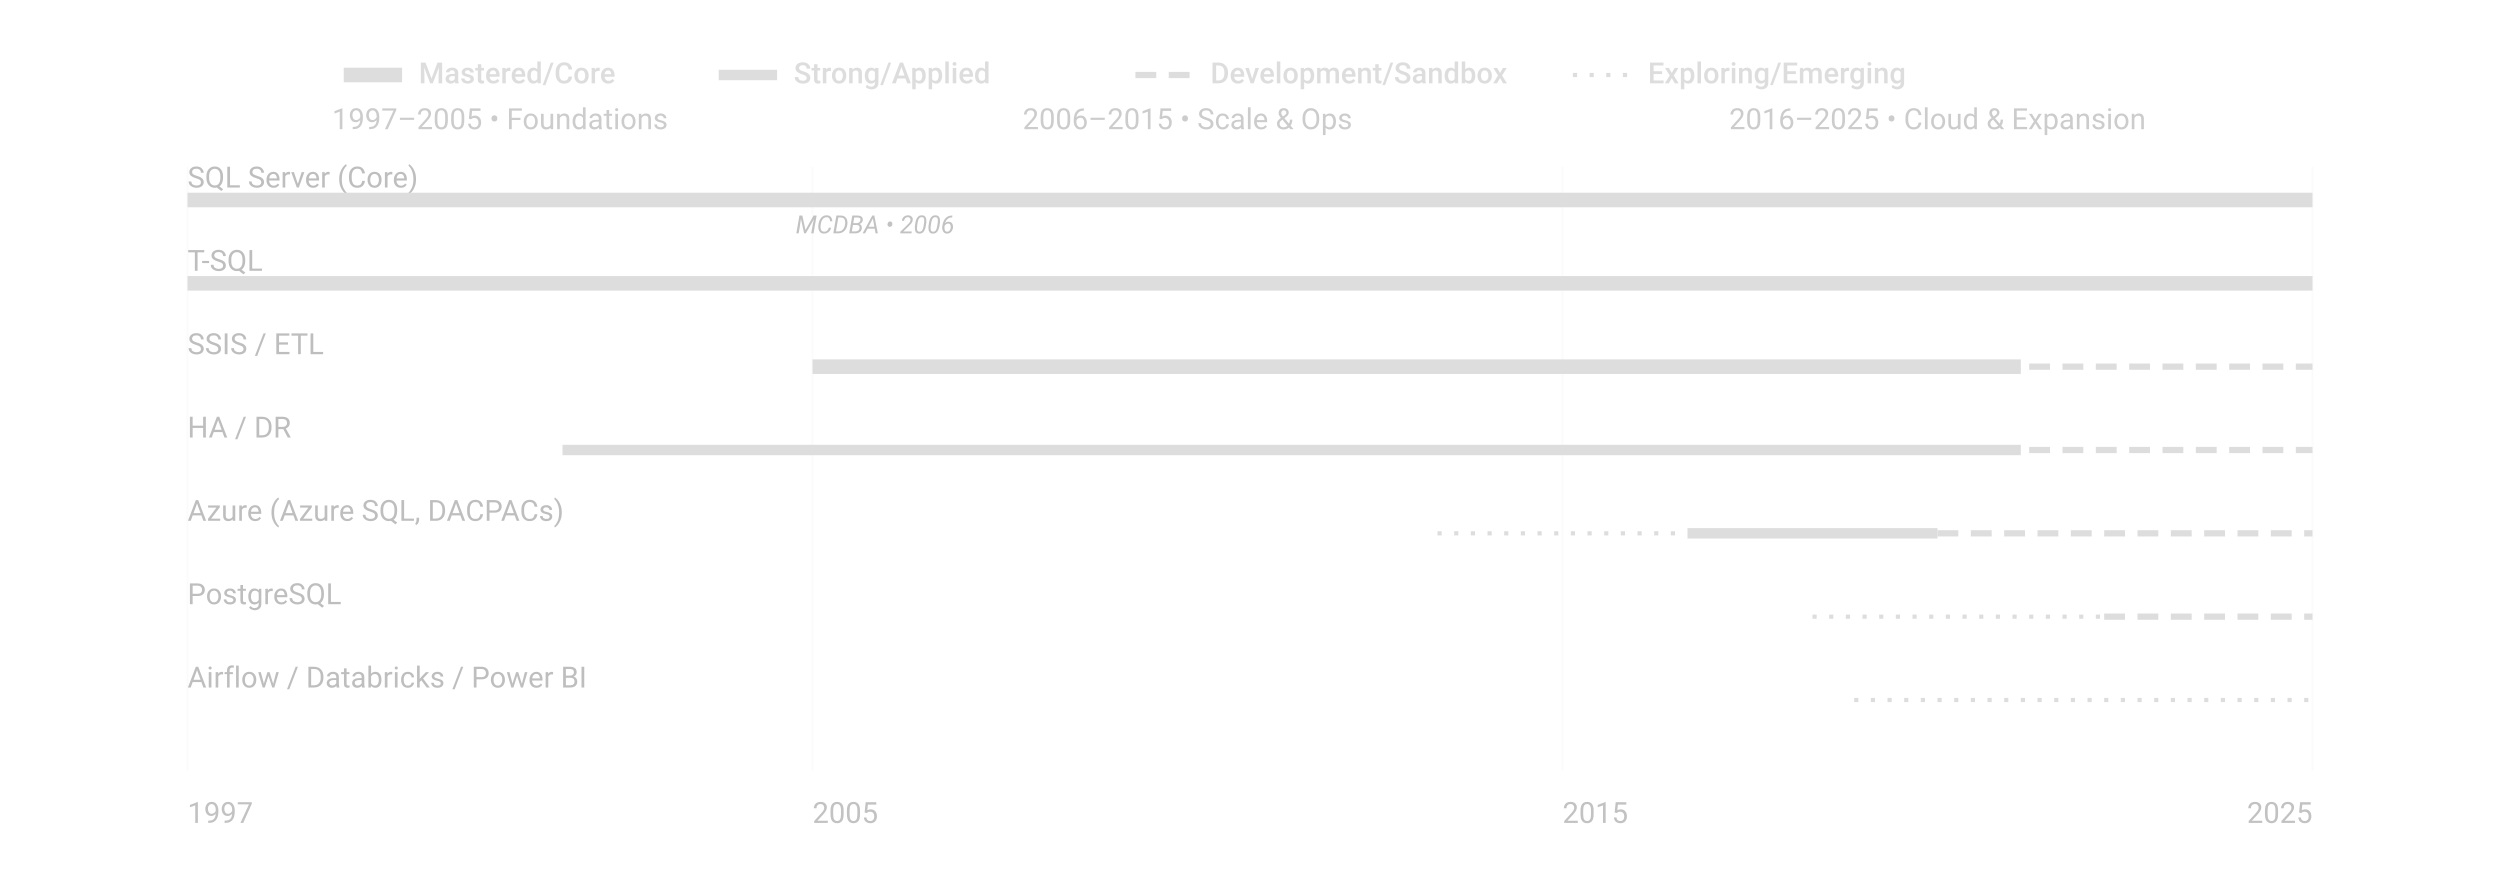
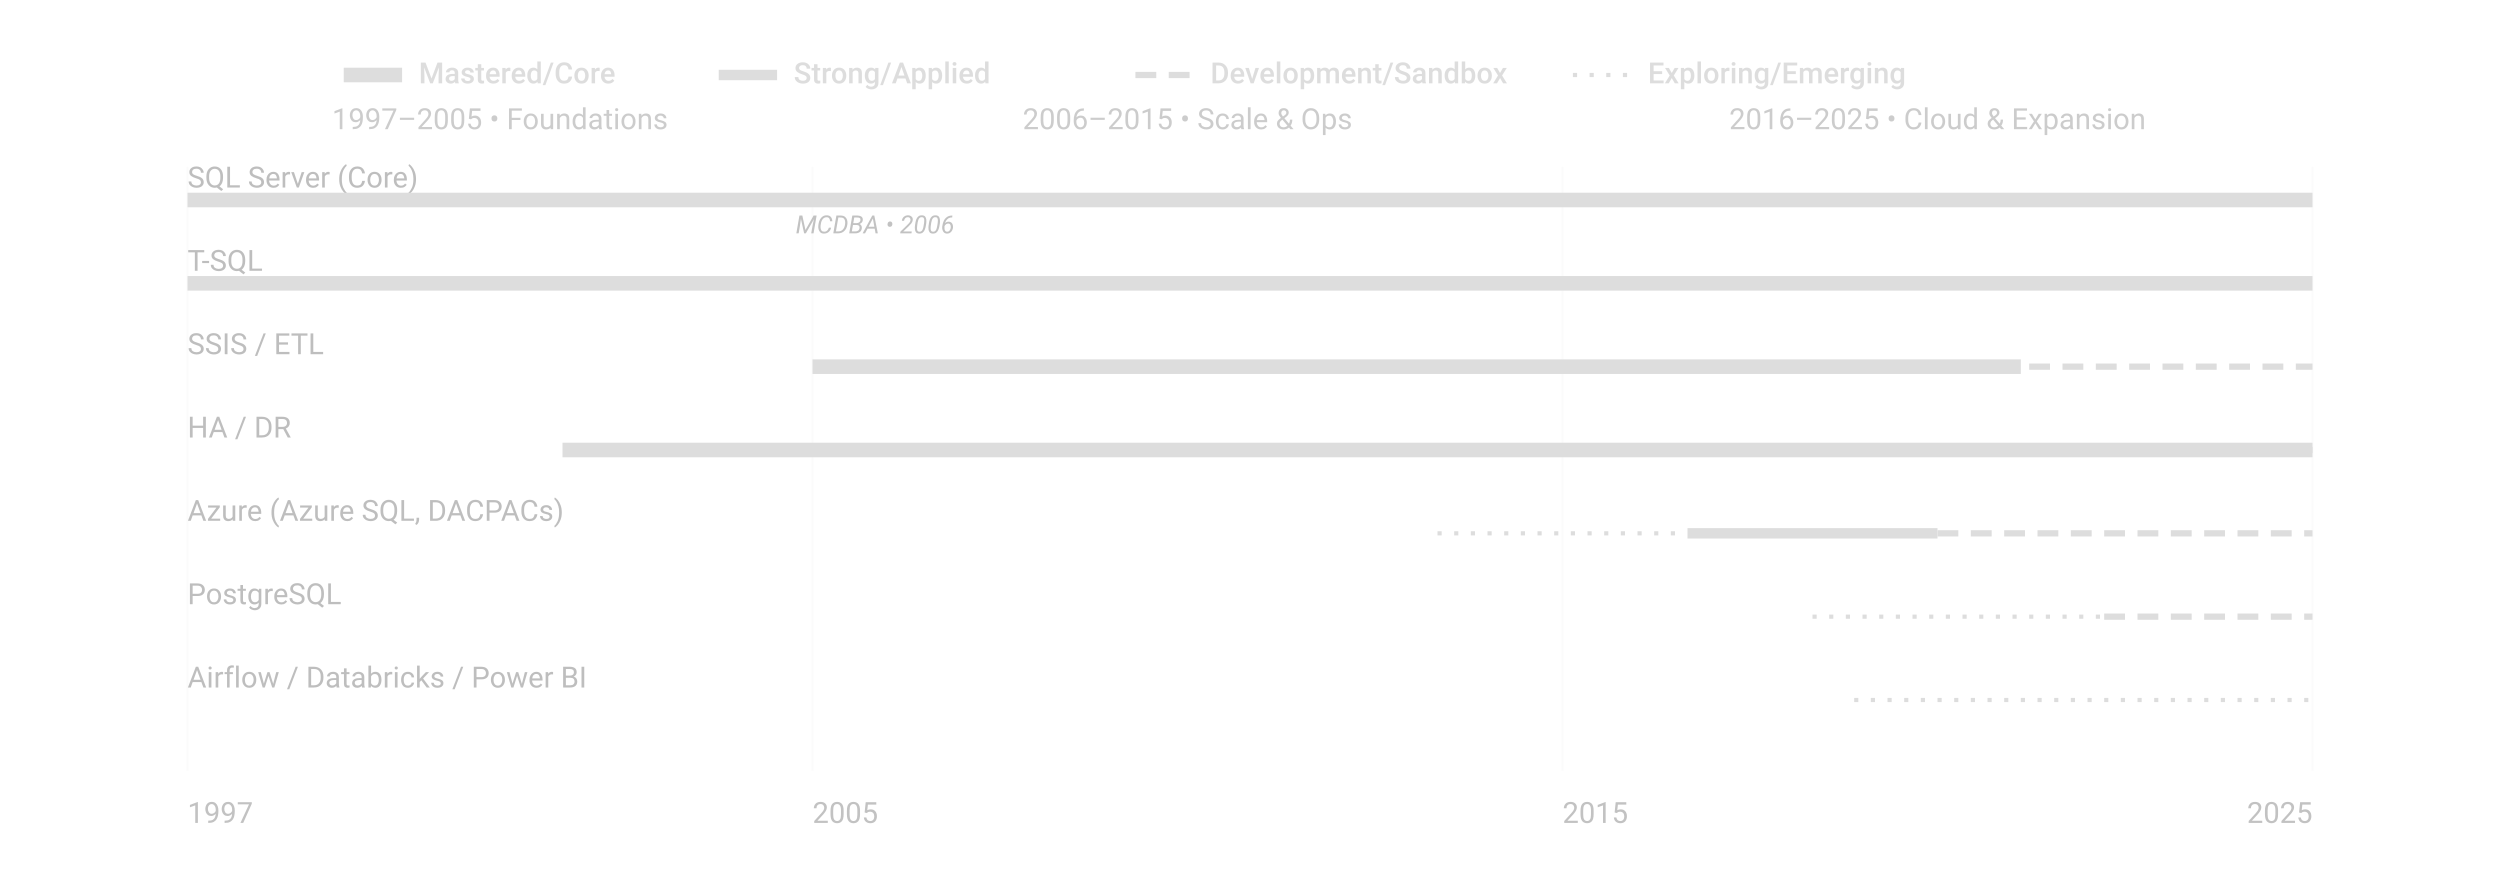
<svg xmlns="http://www.w3.org/2000/svg" version="1.1" width="1200" height="420" viewBox="0 0 1200 420" color="#dddddd" role="img" aria-labelledby="title desc">
  <style type="text/css">
    .axis { stroke: rgba(255,255,255,.25); stroke-width: 1; }
    .tick { font-size: 14px; font-family: system-ui,-apple-system,Segoe UI,Roboto,Arial; fill: #bbbbbb; }
    .legend { font-size: 14px; font-weight: 500; font-family: system-ui,-apple-system,Segoe UI,Roboto,Arial; fill: #dddddd; }
    .band-core { stroke: currentColor; stroke-width: 7; fill: none; }
    .band-strong { stroke: currentColor; stroke-width: 5; fill: none; }
    .band-extended { stroke: currentColor; stroke-width: 3; stroke-dasharray: 10 6; fill: none; }
    .band-emerging { stroke: currentColor; stroke-width: 2; stroke-dasharray: 2 6; fill: none; }
    .milestone { font-size: 12px !Important; opacity: 0.9; font-style: italic; }
  </style>
  <rect x="0.5" y="0.5" width="1199" height="419" fill="none" stroke="rgba(255,255,255,.15)" />
  <g transform="translate(-30,10)">
    <line x1="120" y1="360" x2="1140" y2="360" class="axis" />
    <g class="tick" opacity="0.9">
      <text x="120" y="385">1997</text>
      <text x="420" y="385">2005</text>
      <text x="780" y="385">2015</text>
      <text x="1140" y="385" text-anchor="end">2025</text>
    </g>
    <g stroke="currentColor" stroke-width="1" opacity="0.12">
      <line x1="120" y1="70" x2="120" y2="360" />
      <line x1="420" y1="70" x2="420" y2="360" />
      <line x1="780" y1="70" x2="780" y2="360" />
      <line x1="1140" y1="70" x2="1140" y2="360" />
    </g>
    <g class="legend" transform="translate(195,26)">
      <g transform="translate(0,0)">
        <line x1="0" y1="0" x2="28" y2="0" class="band-core" />
        <text x="36" y="4">Mastered/Core</text>
      </g>
      <g transform="translate(180,0)">
        <line x1="0" y1="0" x2="28" y2="0" class="band-strong" />
        <text x="36" y="4">Strong/Applied</text>
      </g>
      <g transform="translate(380,0)">
        <line x1="0" y1="0" x2="28" y2="0" class="band-extended" />
        <text x="36" y="4">Development/Sandbox</text>
      </g>
      <g transform="translate(590,0)">
        <line x1="0" y1="0" x2="28" y2="0" class="band-emerging" />
        <text x="36" y="4">Exploring/Emerging</text>
      </g>
    </g>
    <g class="tick" opacity="0.95">
      <text x="120" y="80">SQL Server (Core)</text>
      <text x="120" y="120">T-SQL</text>
      <text x="120" y="160">SSIS / ETL</text>
      <text x="120" y="200">HA / DR</text>
      <text x="120" y="240">Azure (Azure SQL, DACPACs)</text>
      <text x="120" y="280">PostgreSQL</text>
      <text x="120" y="320">Airflow / Databricks / Power BI</text>
    </g>
    <g class="yearMarks" stroke="rgba(255,255,255,.4)" stroke-width="1">
      <line x1="120" y1="360" x2="120" y2="365" />
      <line x1="155" y1="360" x2="155" y2="365" />
      <line x1="190" y1="360" x2="190" y2="365" />
      <line x1="225" y1="360" x2="225" y2="365" />
      <line x1="260" y1="360" x2="260" y2="365" />
      <line x1="295" y1="360" x2="295" y2="365" />
      <line x1="330" y1="360" x2="330" y2="365" />
      <line x1="365" y1="360" x2="365" y2="365" />
      <line x1="400" y1="360" x2="400" y2="365" />
      <line x1="435" y1="360" x2="435" y2="365" />
      <line x1="470" y1="360" x2="470" y2="365" />
      <line x1="505" y1="360" x2="505" y2="365" />
      <line x1="540" y1="360" x2="540" y2="365" />
      <line x1="575" y1="360" x2="575" y2="365" />
      <line x1="610" y1="360" x2="610" y2="365" />
      <line x1="645" y1="360" x2="645" y2="365" />
      <line x1="680" y1="360" x2="680" y2="365" />
      <line x1="715" y1="360" x2="715" y2="365" />
      <line x1="750" y1="360" x2="750" y2="365" />
      <line x1="785" y1="360" x2="785" y2="365" />
      <line x1="820" y1="360" x2="820" y2="365" />
      <line x1="855" y1="360" x2="855" y2="365" />
      <line x1="890" y1="360" x2="890" y2="365" />
      <line x1="925" y1="360" x2="925" y2="365" />
      <line x1="960" y1="360" x2="960" y2="365" />
      <line x1="995" y1="360" x2="995" y2="365" />
      <line x1="1030" y1="360" x2="1030" y2="365" />
      <line x1="1065" y1="360" x2="1065" y2="365" />
      <line x1="1100" y1="360" x2="1100" y2="365" />
      <line x1="1135" y1="360" x2="1135" y2="365" />
    </g>
    <text x="450" y="102" class="tick milestone" text-anchor="middle">
      MCDBA • 2006
    </text>
    <path d="M120,86 L1140,86" class="band-core" />
    <path d="M120,126 L1140,126" class="band-core" stroke-width="5" />
    <path d="M420,166 L1000,166" class="band-core" />
    <path d="M780,166 L1140,166" class="band-extended" />
-     <path d="M300,206 L1000,206" class="band-strong" />
+     <path d="M300,206 L1140,206" class="band-core" />
    <path d="M780,206 L1140,206" class="band-extended" />
    <path d="M720,246 L840,246" class="band-emerging" />
    <path d="M840,246 L960,246" class="band-strong" />
    <path d="M960,246 L1140,246" class="band-extended" />
    <path d="M900,286 L1040,286" class="band-emerging" />
    <path d="M1040,286 L1140,286" class="band-extended" />
    <path d="M920,326 L1140,326" class="band-emerging" />
    <g class="tick" opacity="0.75" font-size="12">
      <text x="270" y="52" text-anchor="middle">1997–2005 • Foundations</text>
      <text x="600" y="52" text-anchor="middle">2006–2015 • Scale &amp; Ops</text>
      <text x="960" y="52" text-anchor="middle">2016–2025 • Cloud &amp; Expansion</text>
    </g>
  </g>
</svg>
